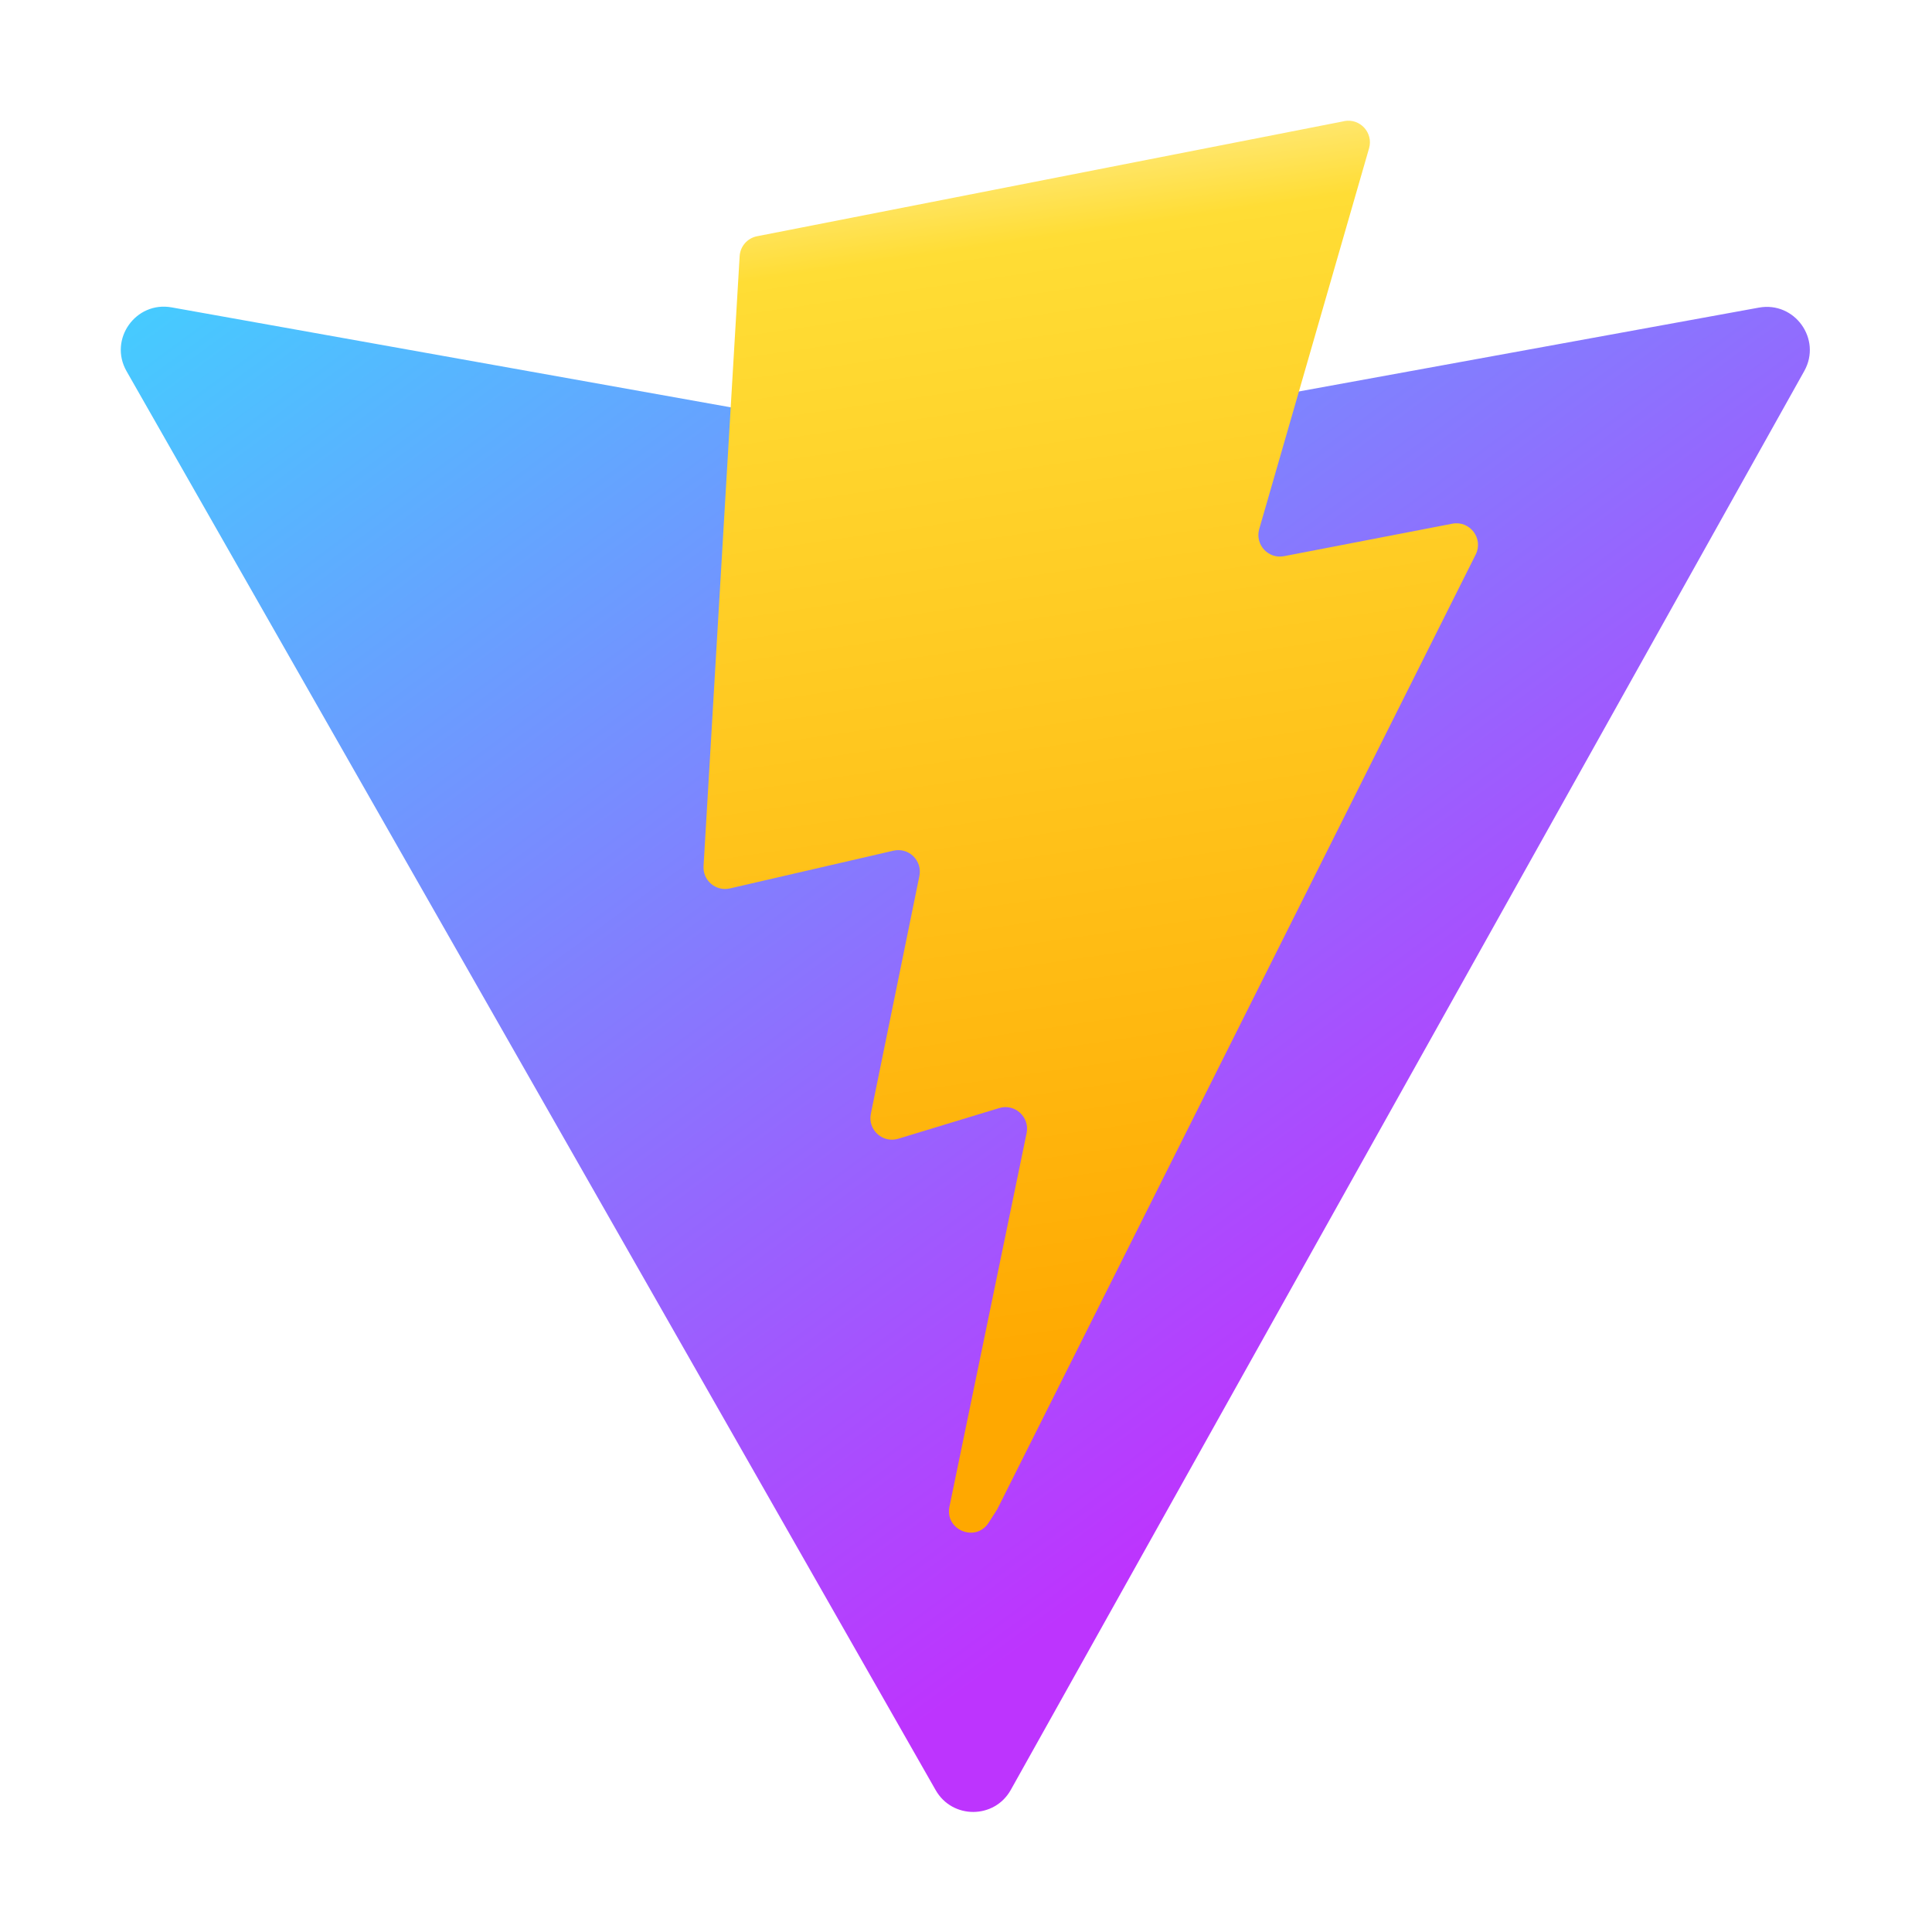
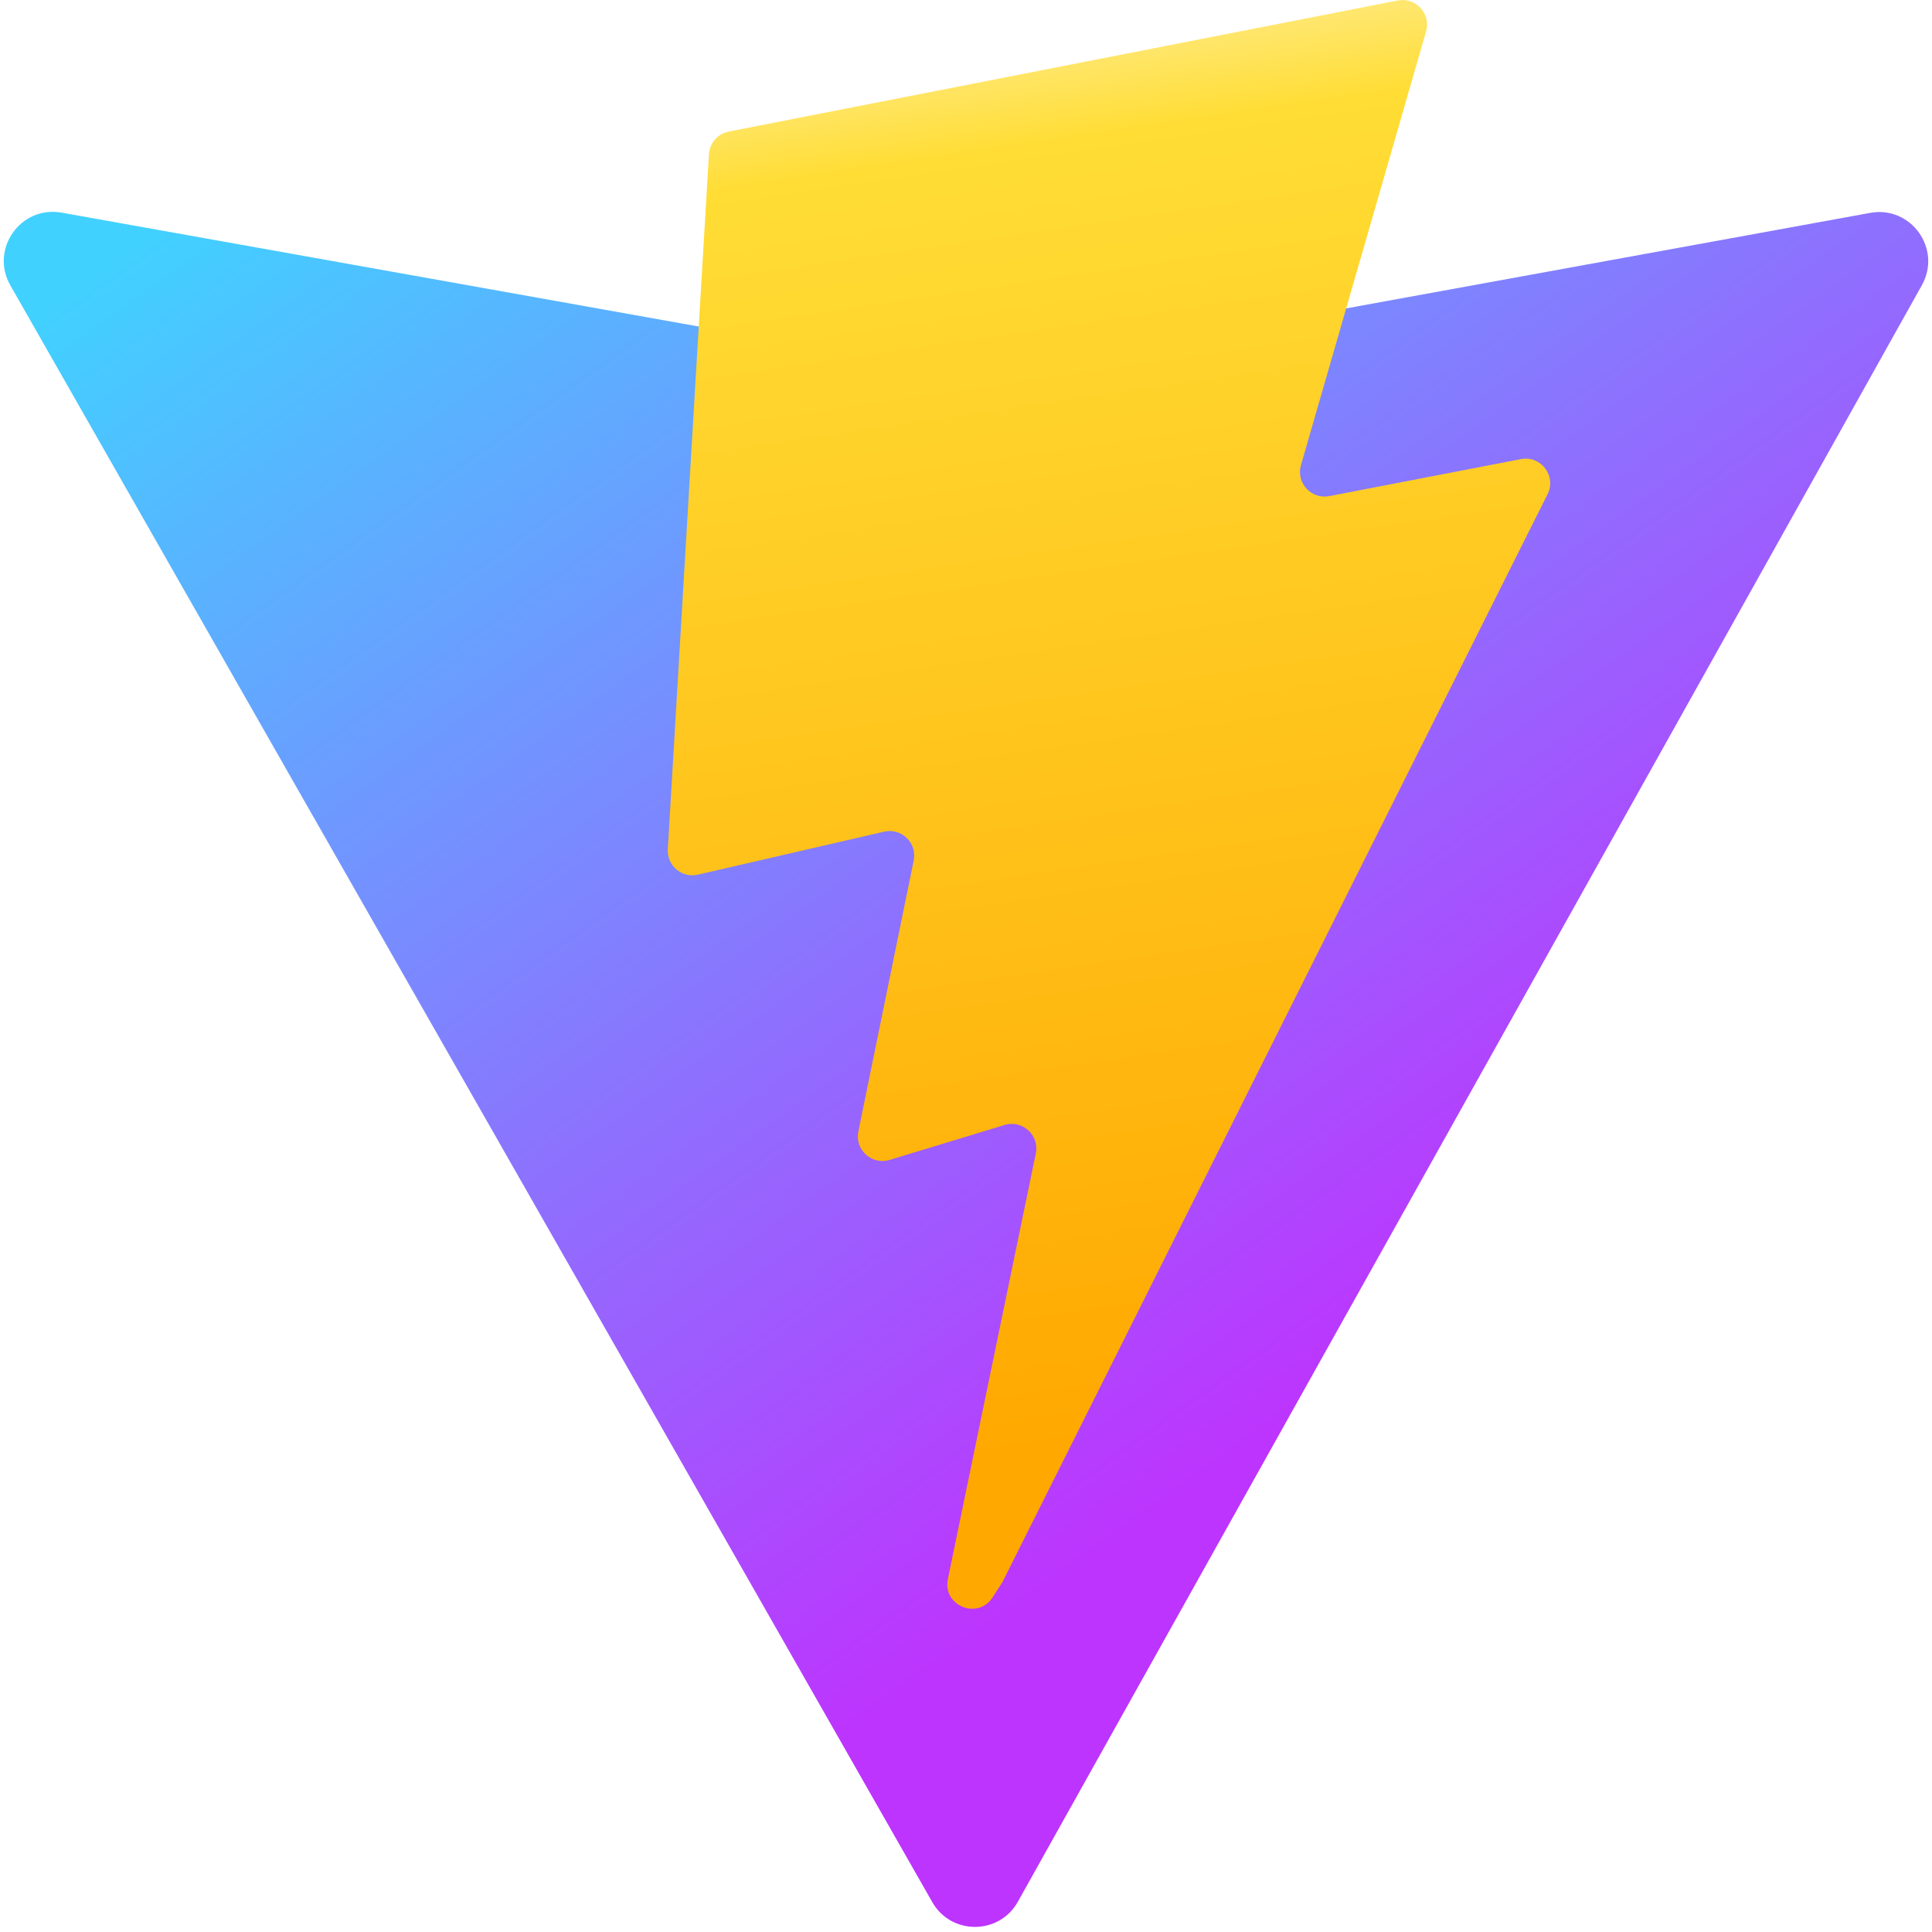
- <svg xmlns="http://www.w3.org/2000/svg" width="800px" height="800px" viewBox="0 0 32 32" fill="none">
-   <path d="M29.884 6.146L16.742 29.646c-.271.485-.968.488-1.244.005L2.096 6.148c-.3-.526.15-1.163.746-1.057l13.156 2.352a.714.714 0 00.254-0l12.881-2.348c.594-.108 1.046.524.751 1.051z" fill="url(#paint0_linear)" />
-   <path d="M22.264 2.007l-9.725 1.906a.357.357 0 00-.288.329l-.598 10.104c-.014.238.204.423.437.369l2.708-.625c.253-.059.482.165.43.419l-.804 3.939c-.054.265.195.492.454.413l1.672-.508c.259-.079.508.149.454.414l-1.278 6.188c-.08.387.435.598.649.266L16.517 25 24.442 9.185c.133-.265-.096-.567-.387-.511l-2.787.538c-.262.051-.485-.193-.411-.45l1.819-6.306c.074-.257-.15-.501-.412-.45z" fill="url(#paint1_linear)" />
-   <defs id="defs50">
-     <linearGradient id="paint0_linear" x1="6" y1="33" x2="235" y2="344" gradientUnits="userSpaceOnUse" gradientTransform="matrix(.07142 0 0 .07142 1.3398 1.8944)">
-       <stop stop-color="#41D1FF" id="stop38" />
-       <stop offset="1" stop-color="#BD34FE" id="stop40" />
+ <svg xmlns="http://www.w3.org/2000/svg" width="1em" height="1em" viewBox="0 0 256 257">
+   <defs>
+     <linearGradient id="SVGmrugVdcL" x1="-.828%" x2="57.636%" y1="7.652%" y2="78.411%">
+       <stop offset="0%" stop-color="#41D1FF" />
+       <stop offset="100%" stop-color="#BD34FE" />
    </linearGradient>
-     <linearGradient id="paint1_linear" x1="194.651" y1="8.818" x2="236.076" y2="292.989" gradientUnits="userSpaceOnUse" gradientTransform="matrix(.07142 0 0 .07142 1.3398 1.8944)">
-       <stop stop-color="#FFEA83" id="stop43" />
-       <stop offset=".083" stop-color="#FFDD35" id="stop45" />
-       <stop offset="1" stop-color="#FFA800" id="stop47" />
+     <linearGradient id="SVGqn4NsbfA" x1="43.376%" x2="50.316%" y1="2.242%" y2="89.03%">
+       <stop offset="0%" stop-color="#FFEA83" />
+       <stop offset="8.333%" stop-color="#FFDD35" />
+       <stop offset="100%" stop-color="#FFA800" />
    </linearGradient>
  </defs>
+   <path fill="url(#SVGmrugVdcL)" d="M255.153 37.938L134.897 252.976c-2.483 4.44-8.862 4.466-11.382.048L.875 37.958c-2.746-4.814 1.371-10.646 6.827-9.67l120.385 21.517a6.5 6.5 0 0 0 2.322-.004l117.867-21.483c5.438-.991 9.574 4.796 6.877 9.62" />
+   <path fill="url(#SVGqn4NsbfA)" d="M185.432.063L96.44 17.501a3.27 3.27 0 0 0-2.634 3.014l-5.474 92.456a3.268 3.268 0 0 0 3.997 3.378l24.777-5.718c2.318-.535 4.413 1.507 3.936 3.838l-7.361 36.047c-.495 2.426 1.782 4.5 4.151 3.78l15.304-4.649c2.372-.72 4.652 1.36 4.15 3.788l-11.698 56.621c-.732 3.542 3.979 5.473 5.943 2.437l1.313-2.028l72.516-144.72c1.215-2.423-.88-5.186-3.54-4.672l-25.505 4.922c-2.396.462-4.435-1.77-3.759-4.114l16.646-57.705c.677-2.35-1.37-4.583-3.769-4.113" />
</svg>
